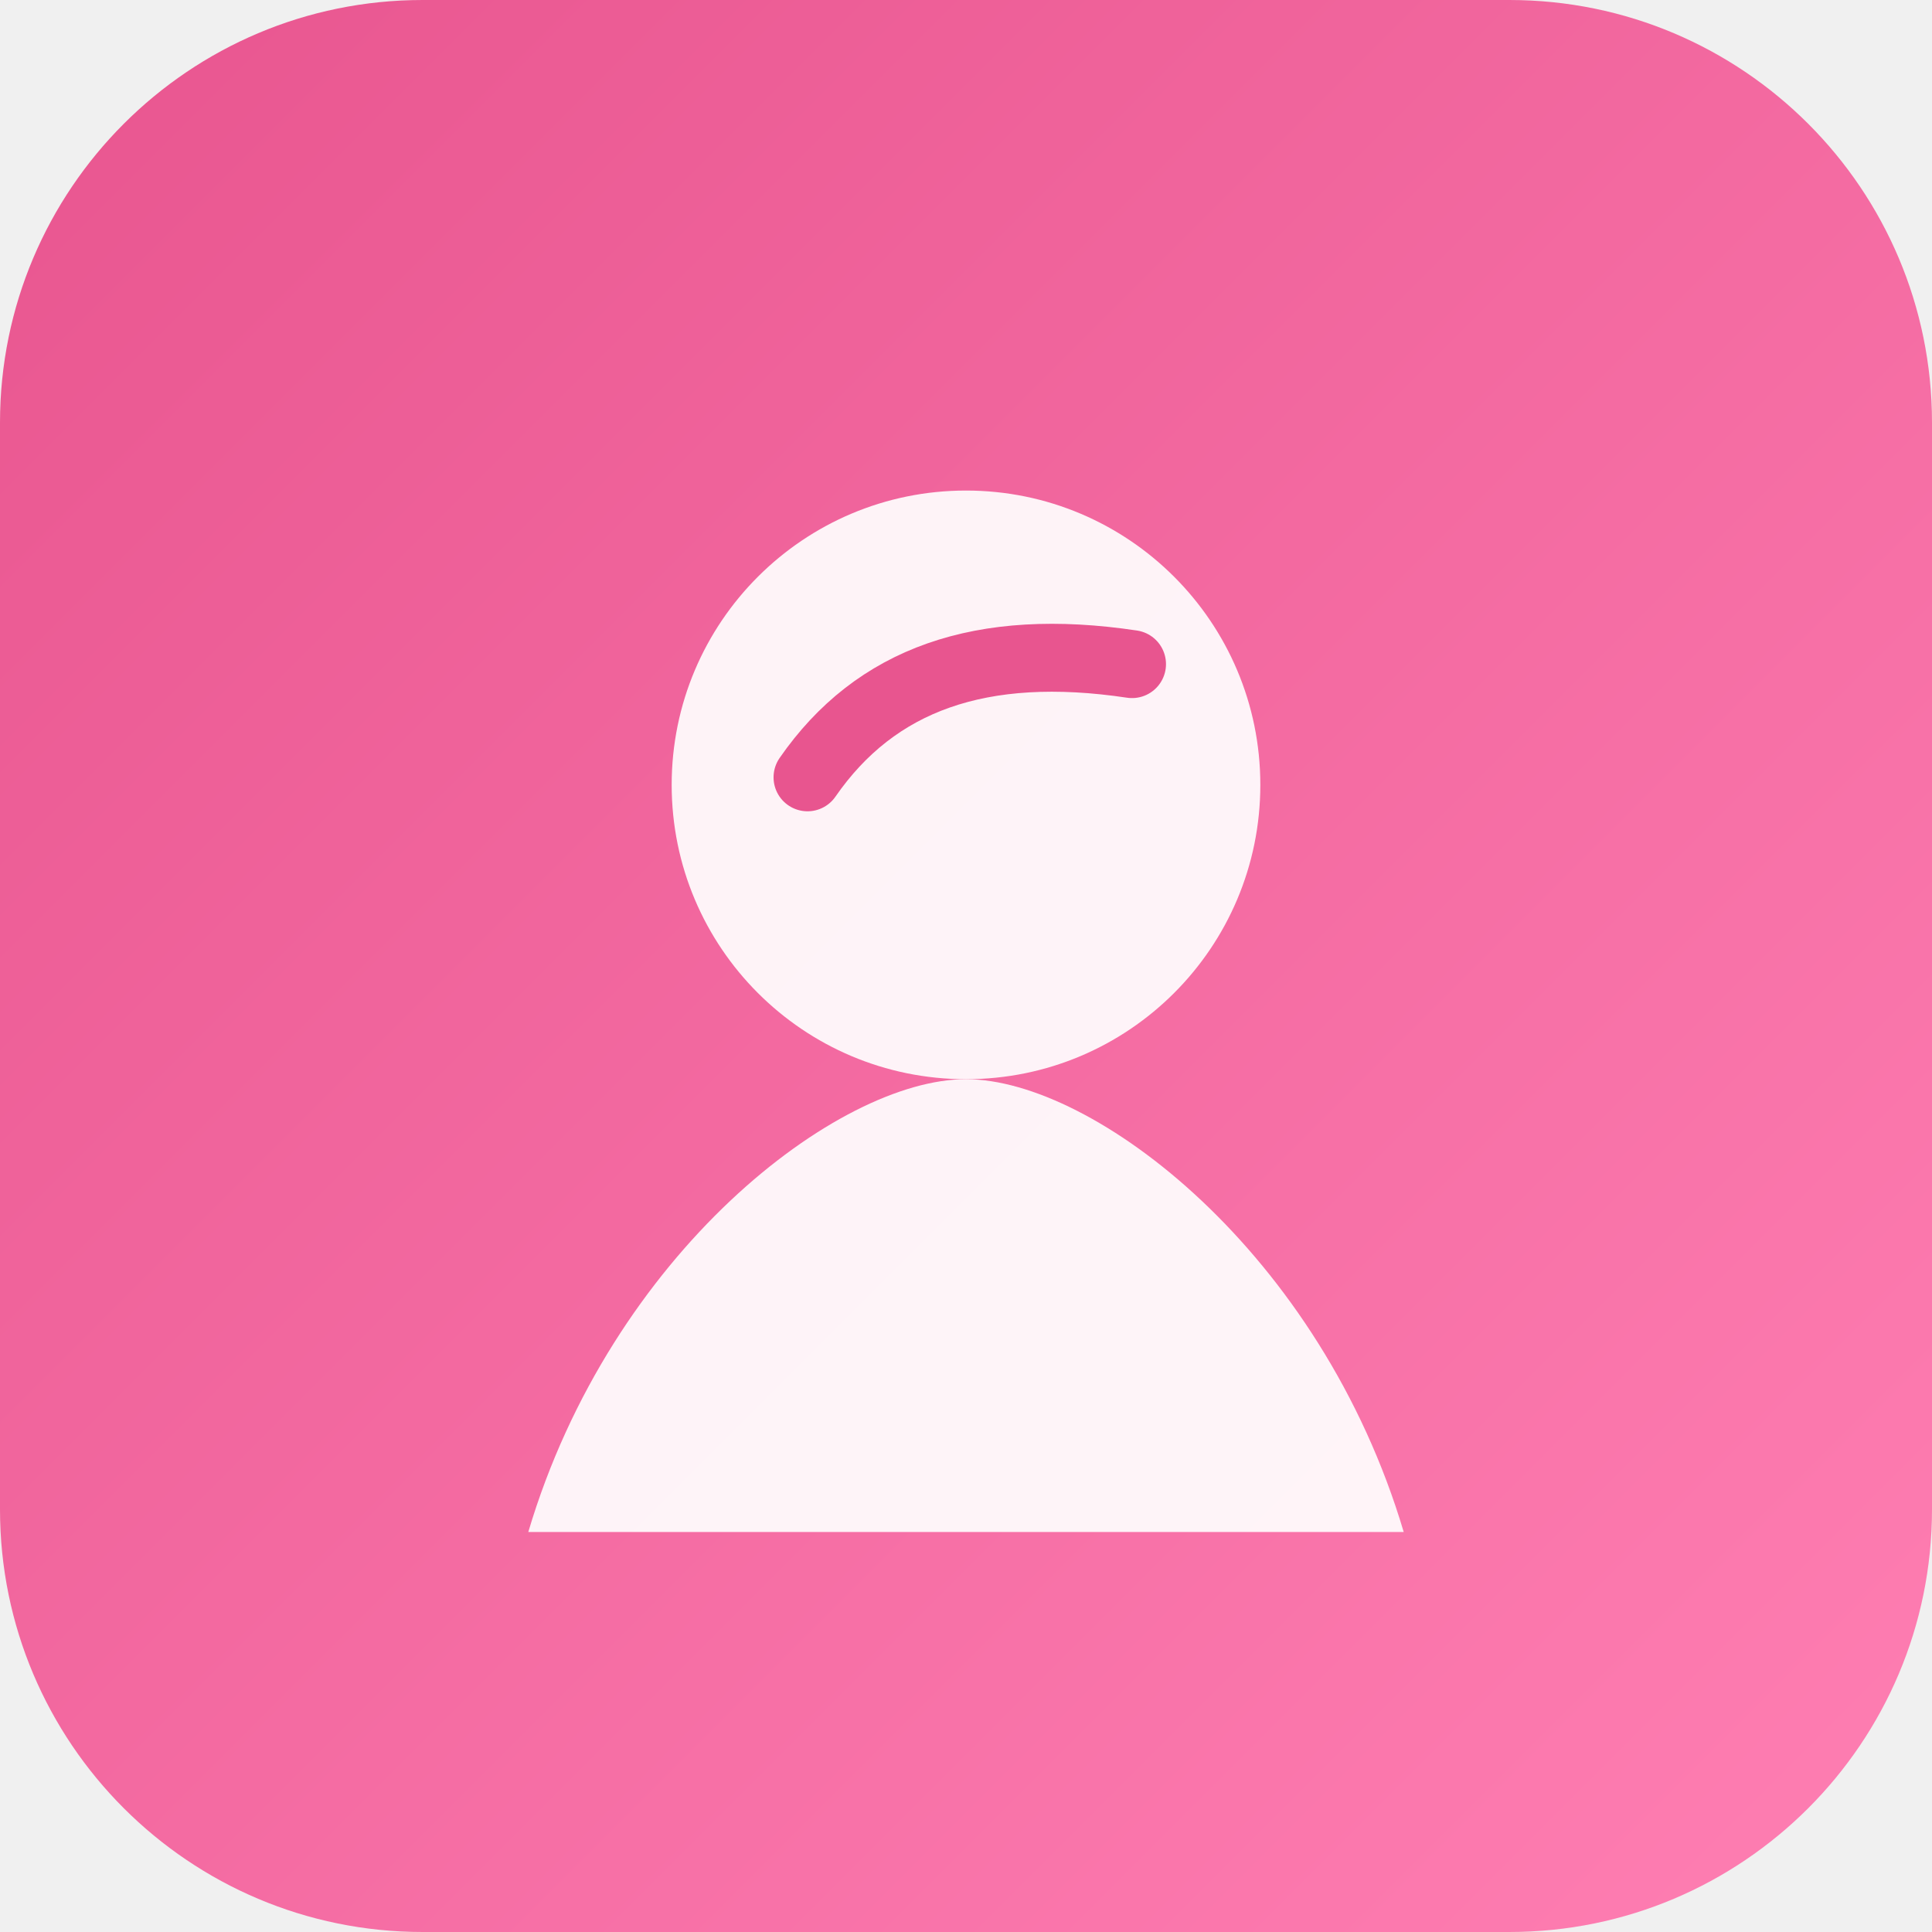
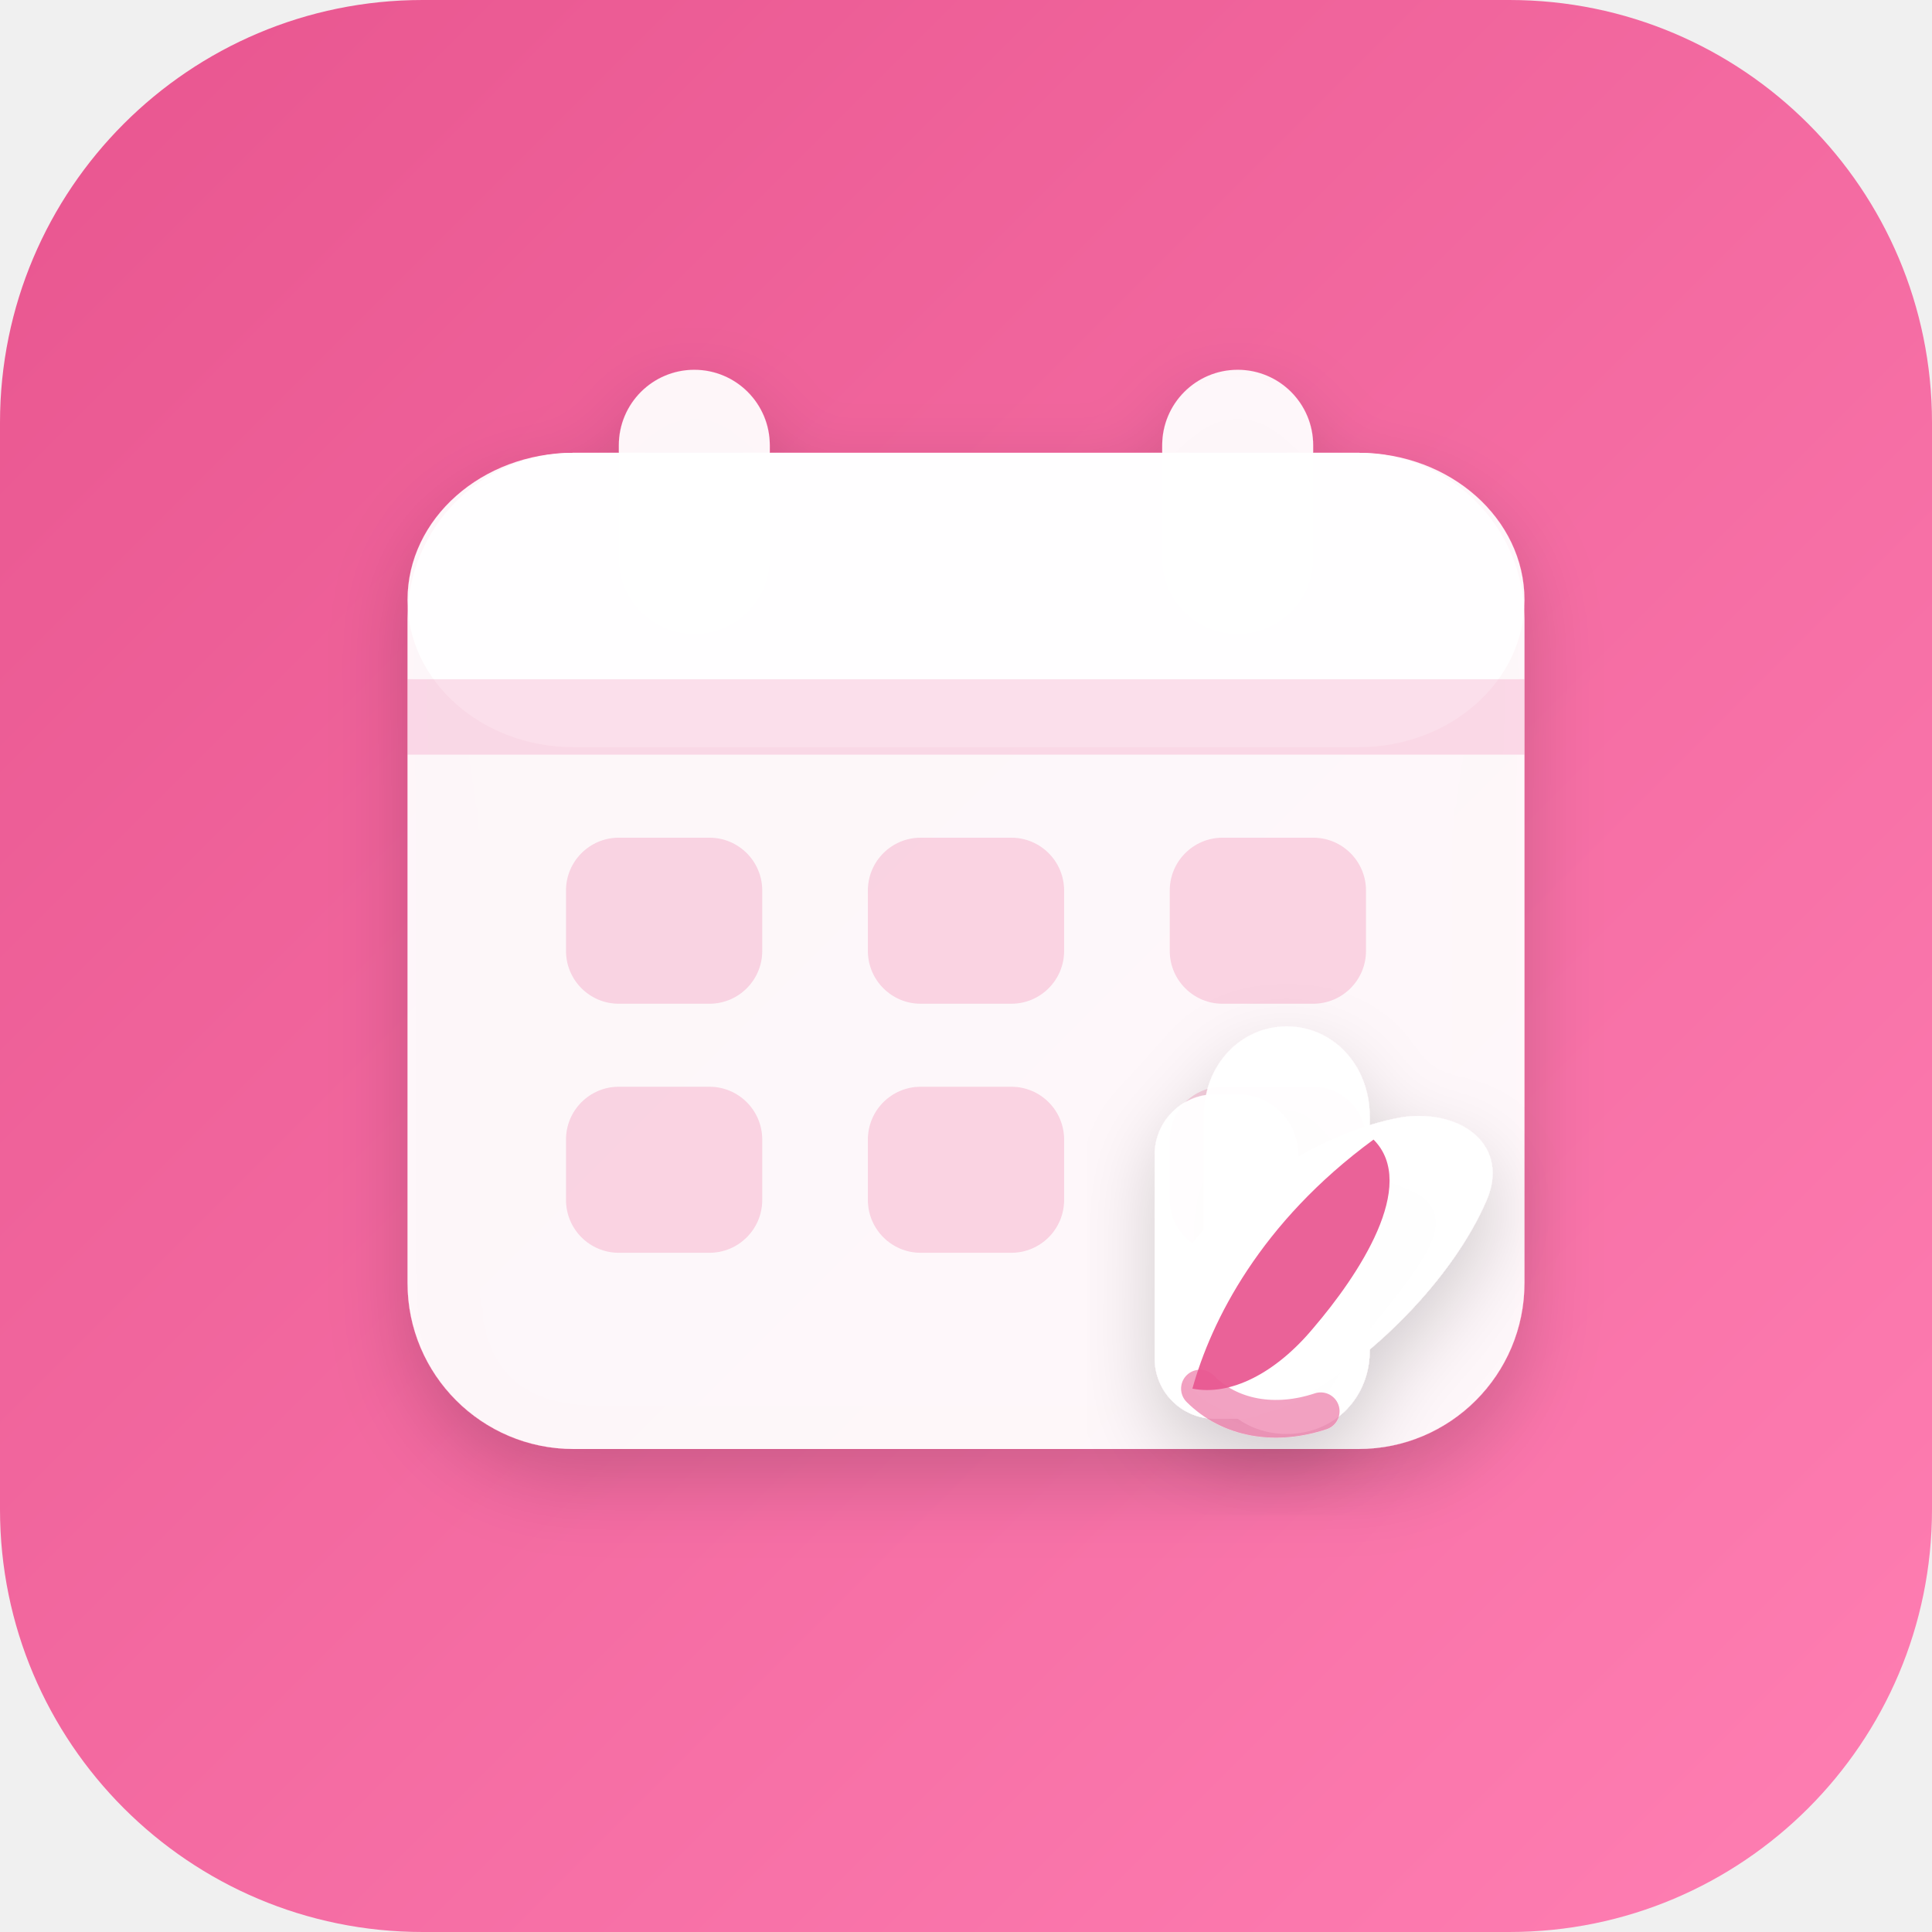
<svg xmlns="http://www.w3.org/2000/svg" width="512" height="512" viewBox="0 0 512 512">
  <defs>
-     <linearGradient id="g" x1="0" y1="0" x2="1" y2="1">
+     <linearGradient id="bg" x1="0" y1="0" x2="1" y2="1">
      <stop offset="0" stop-color="#e8558f" />
      <stop offset="1" stop-color="#ff7fb3" />
    </linearGradient>
+     <filter id="shadow" x="-20%" y="-20%" width="140%" height="140%">
+       <feDropShadow dx="0" dy="8" stdDeviation="10" flood-color="#000000" flood-opacity="0.18" />
+     </filter>
  </defs>
-   <rect width="512" height="512" rx="112" fill="url(#g)" />
-   <circle cx="256" cy="208" r="78" fill="#ffffff" opacity="0.92" />
-   <path d="M140 406c22-74 82-120 116-120s94 46 116 120" fill="#ffffff" opacity="0.92" />
-   <path d="M214 206c18-26 46-36 86-30" stroke="#e8558f" stroke-width="18" stroke-linecap="round" fill="none" />
+   <rect width="512" height="512" rx="112" fill="url(#bg)" />
+   <g filter="url(#shadow)">
+     <rect x="108" y="120" width="296" height="264" rx="44" fill="#ffffff" opacity="0.94" />
+     <rect x="108" y="120" width="296" height="78" rx="44" fill="#ffffff" opacity="0.94" />
+     <rect x="108" y="180" width="296" height="20" fill="#e8558f" opacity="0.18" />
+     <rect x="164" y="98" width="40" height="70" rx="20" fill="#ffffff" opacity="0.94" />
+     <rect x="308" y="98" width="40" height="70" rx="20" fill="#ffffff" opacity="0.94" />
+     <g fill="#e8558f" opacity="0.22">
+       <rect x="150" y="222" width="52" height="44" rx="14" />
+       <rect x="230" y="222" width="52" height="44" rx="14" />
+       <rect x="310" y="222" width="52" height="44" rx="14" />
+       <rect x="150" y="288" width="52" height="44" rx="14" />
+       <rect x="230" y="288" width="52" height="44" rx="14" />
+       <rect x="310" y="288" width="52" height="44" rx="14" />
+     </g>
+   </g>
+   <g transform="translate(0 0)" filter="url(#shadow)">
+     <g transform="translate(320 296)">
+       <rect x="-14" y="-6" width="38" height="86" rx="16" fill="#ffffff" opacity="0.96" />
+       <path d="M5 88c0 12 9 22 22 22s22-10 22-22V26c0-14-10-24-22-24S5 12 5 26v62z" fill="#ffffff" opacity="0.96" transform="translate(-6 -26)" />
+       <path d="M-10 42c10-18 38-38 62-42 16-2 28 8 22 22-9 21-31 43-52 54-16 8-36-1-32-34z" fill="#ffffff" opacity="0.96" />
+       <path d="M44 6c12 12-4 36-16 50-10 12-22 18-32 16 5-18 18-44 48-66z" fill="#e8558f" opacity="0.92" />
+       <path d="M-2 72c8 8 20 10 32 6" stroke="#e8558f" stroke-width="10" stroke-linecap="round" opacity="0.55" fill="none" />
+     </g>
+   </g>
</svg>
